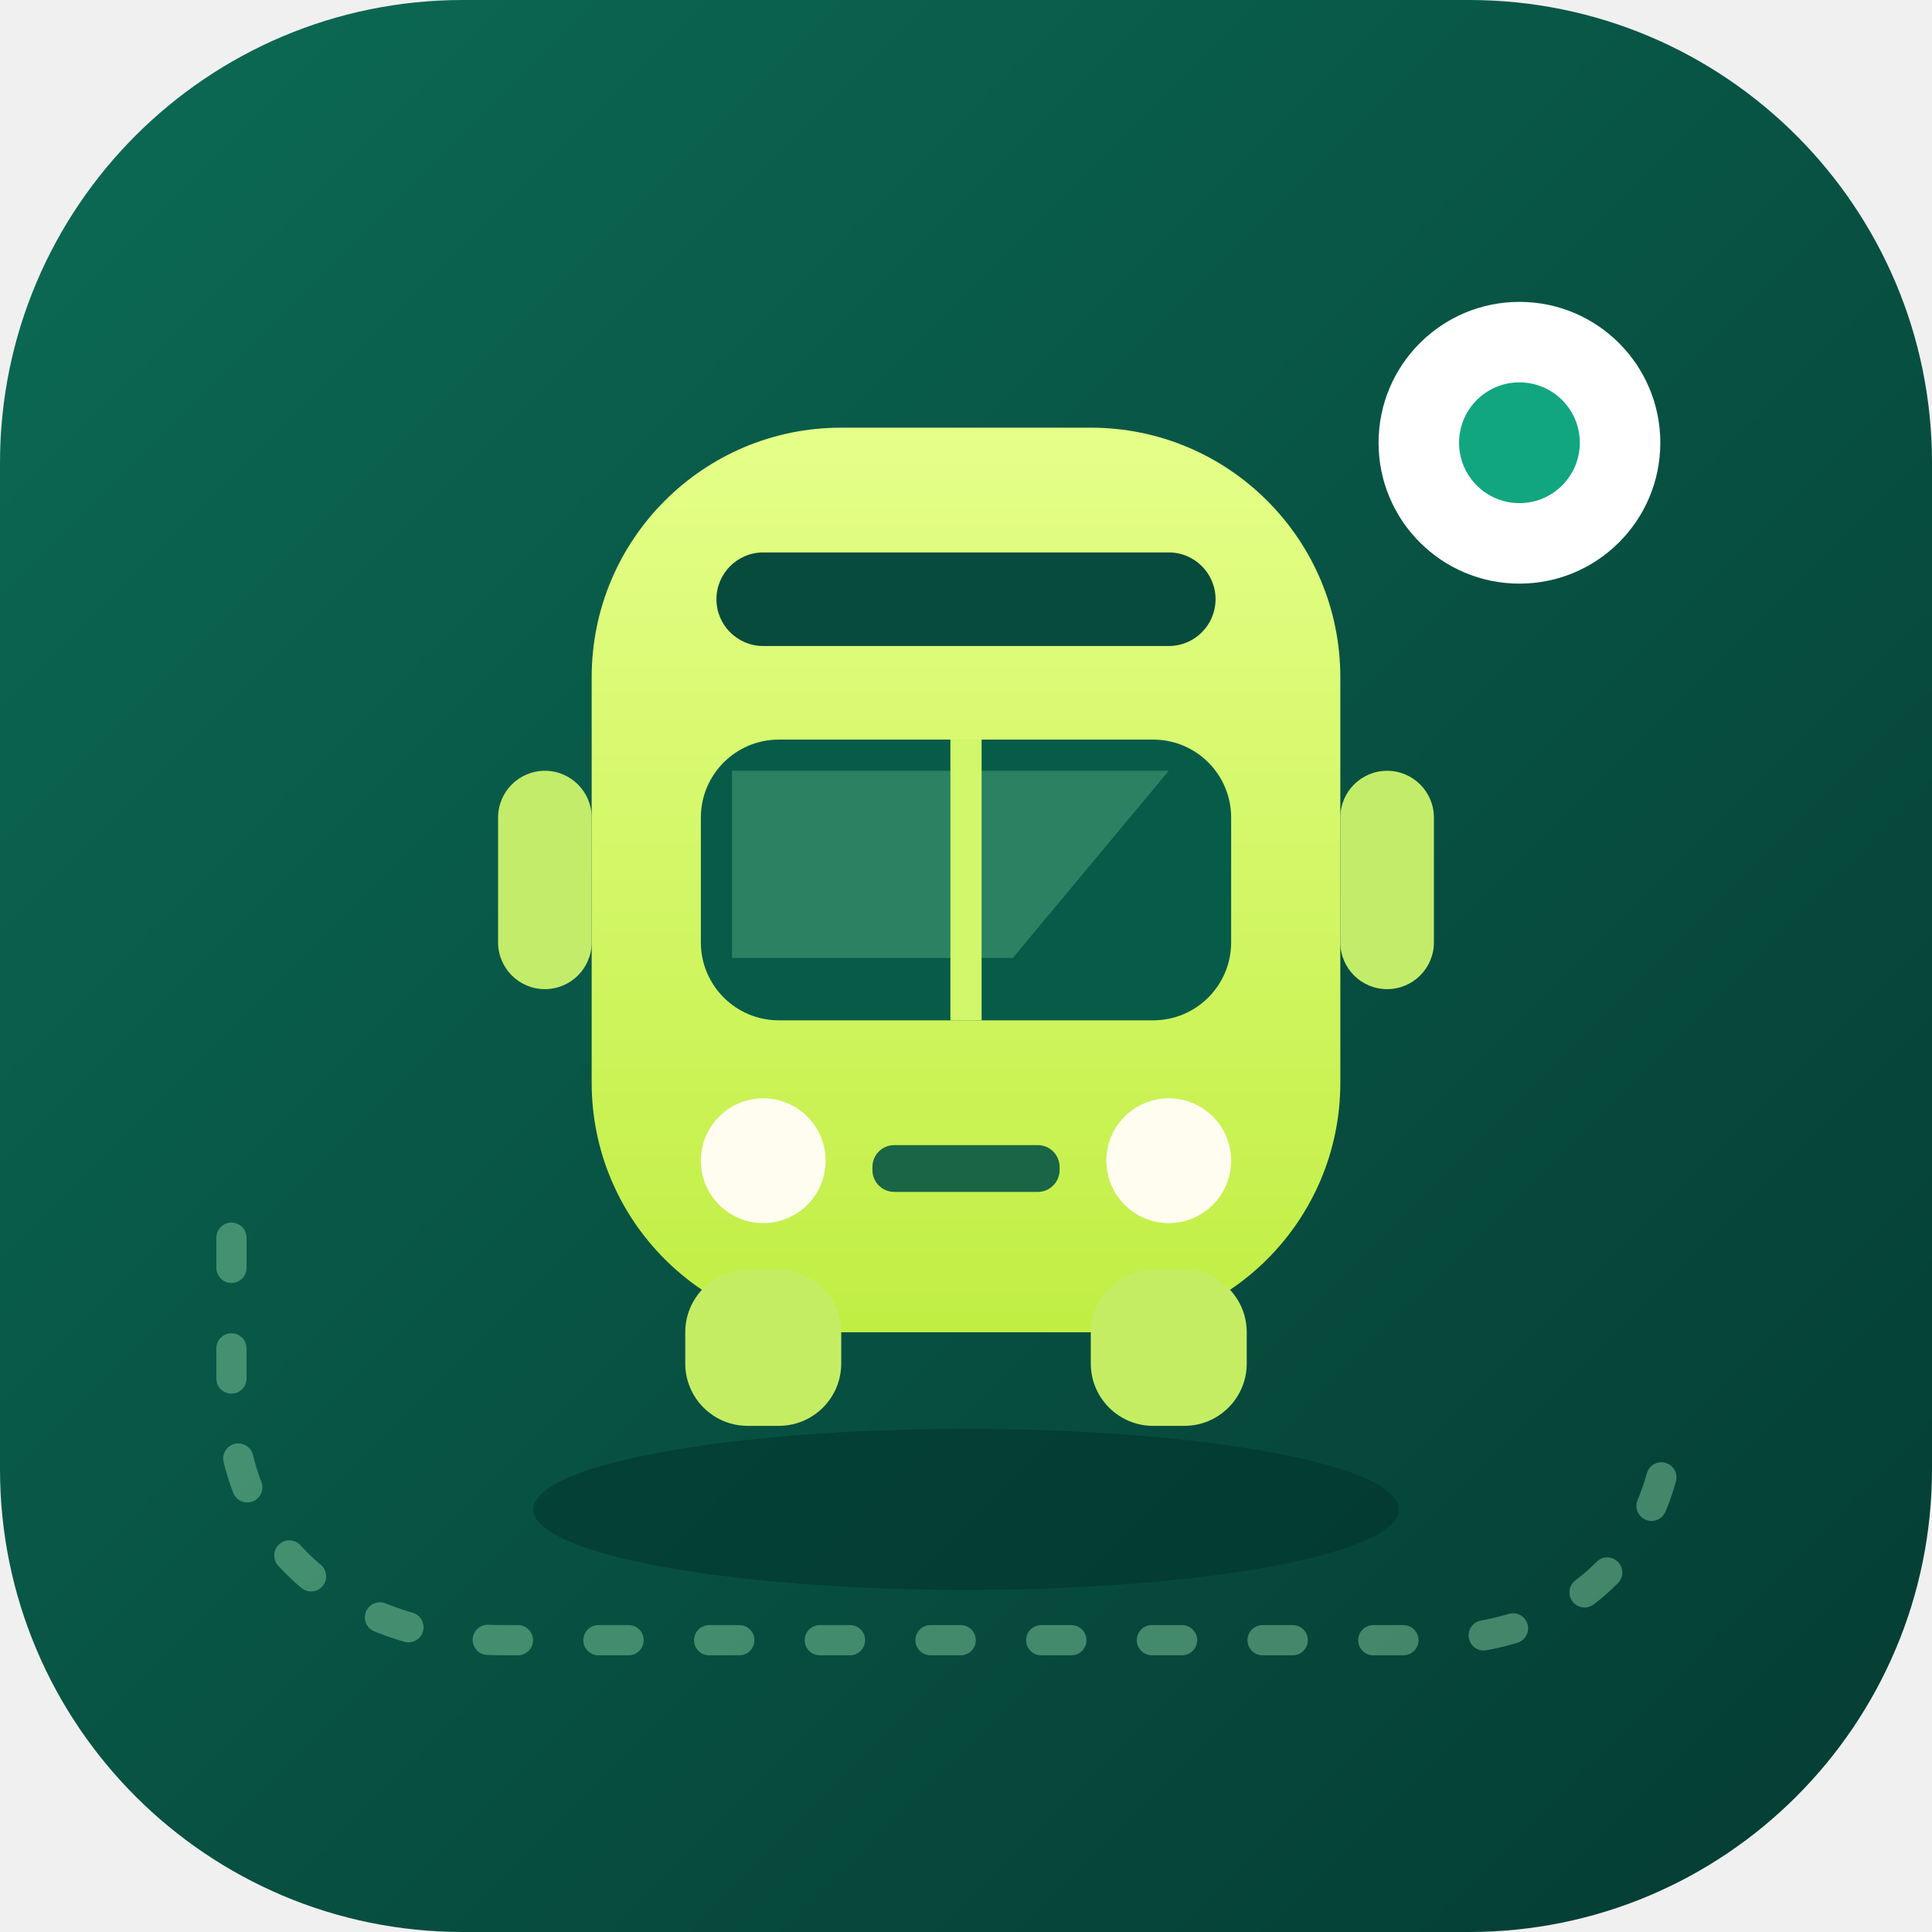
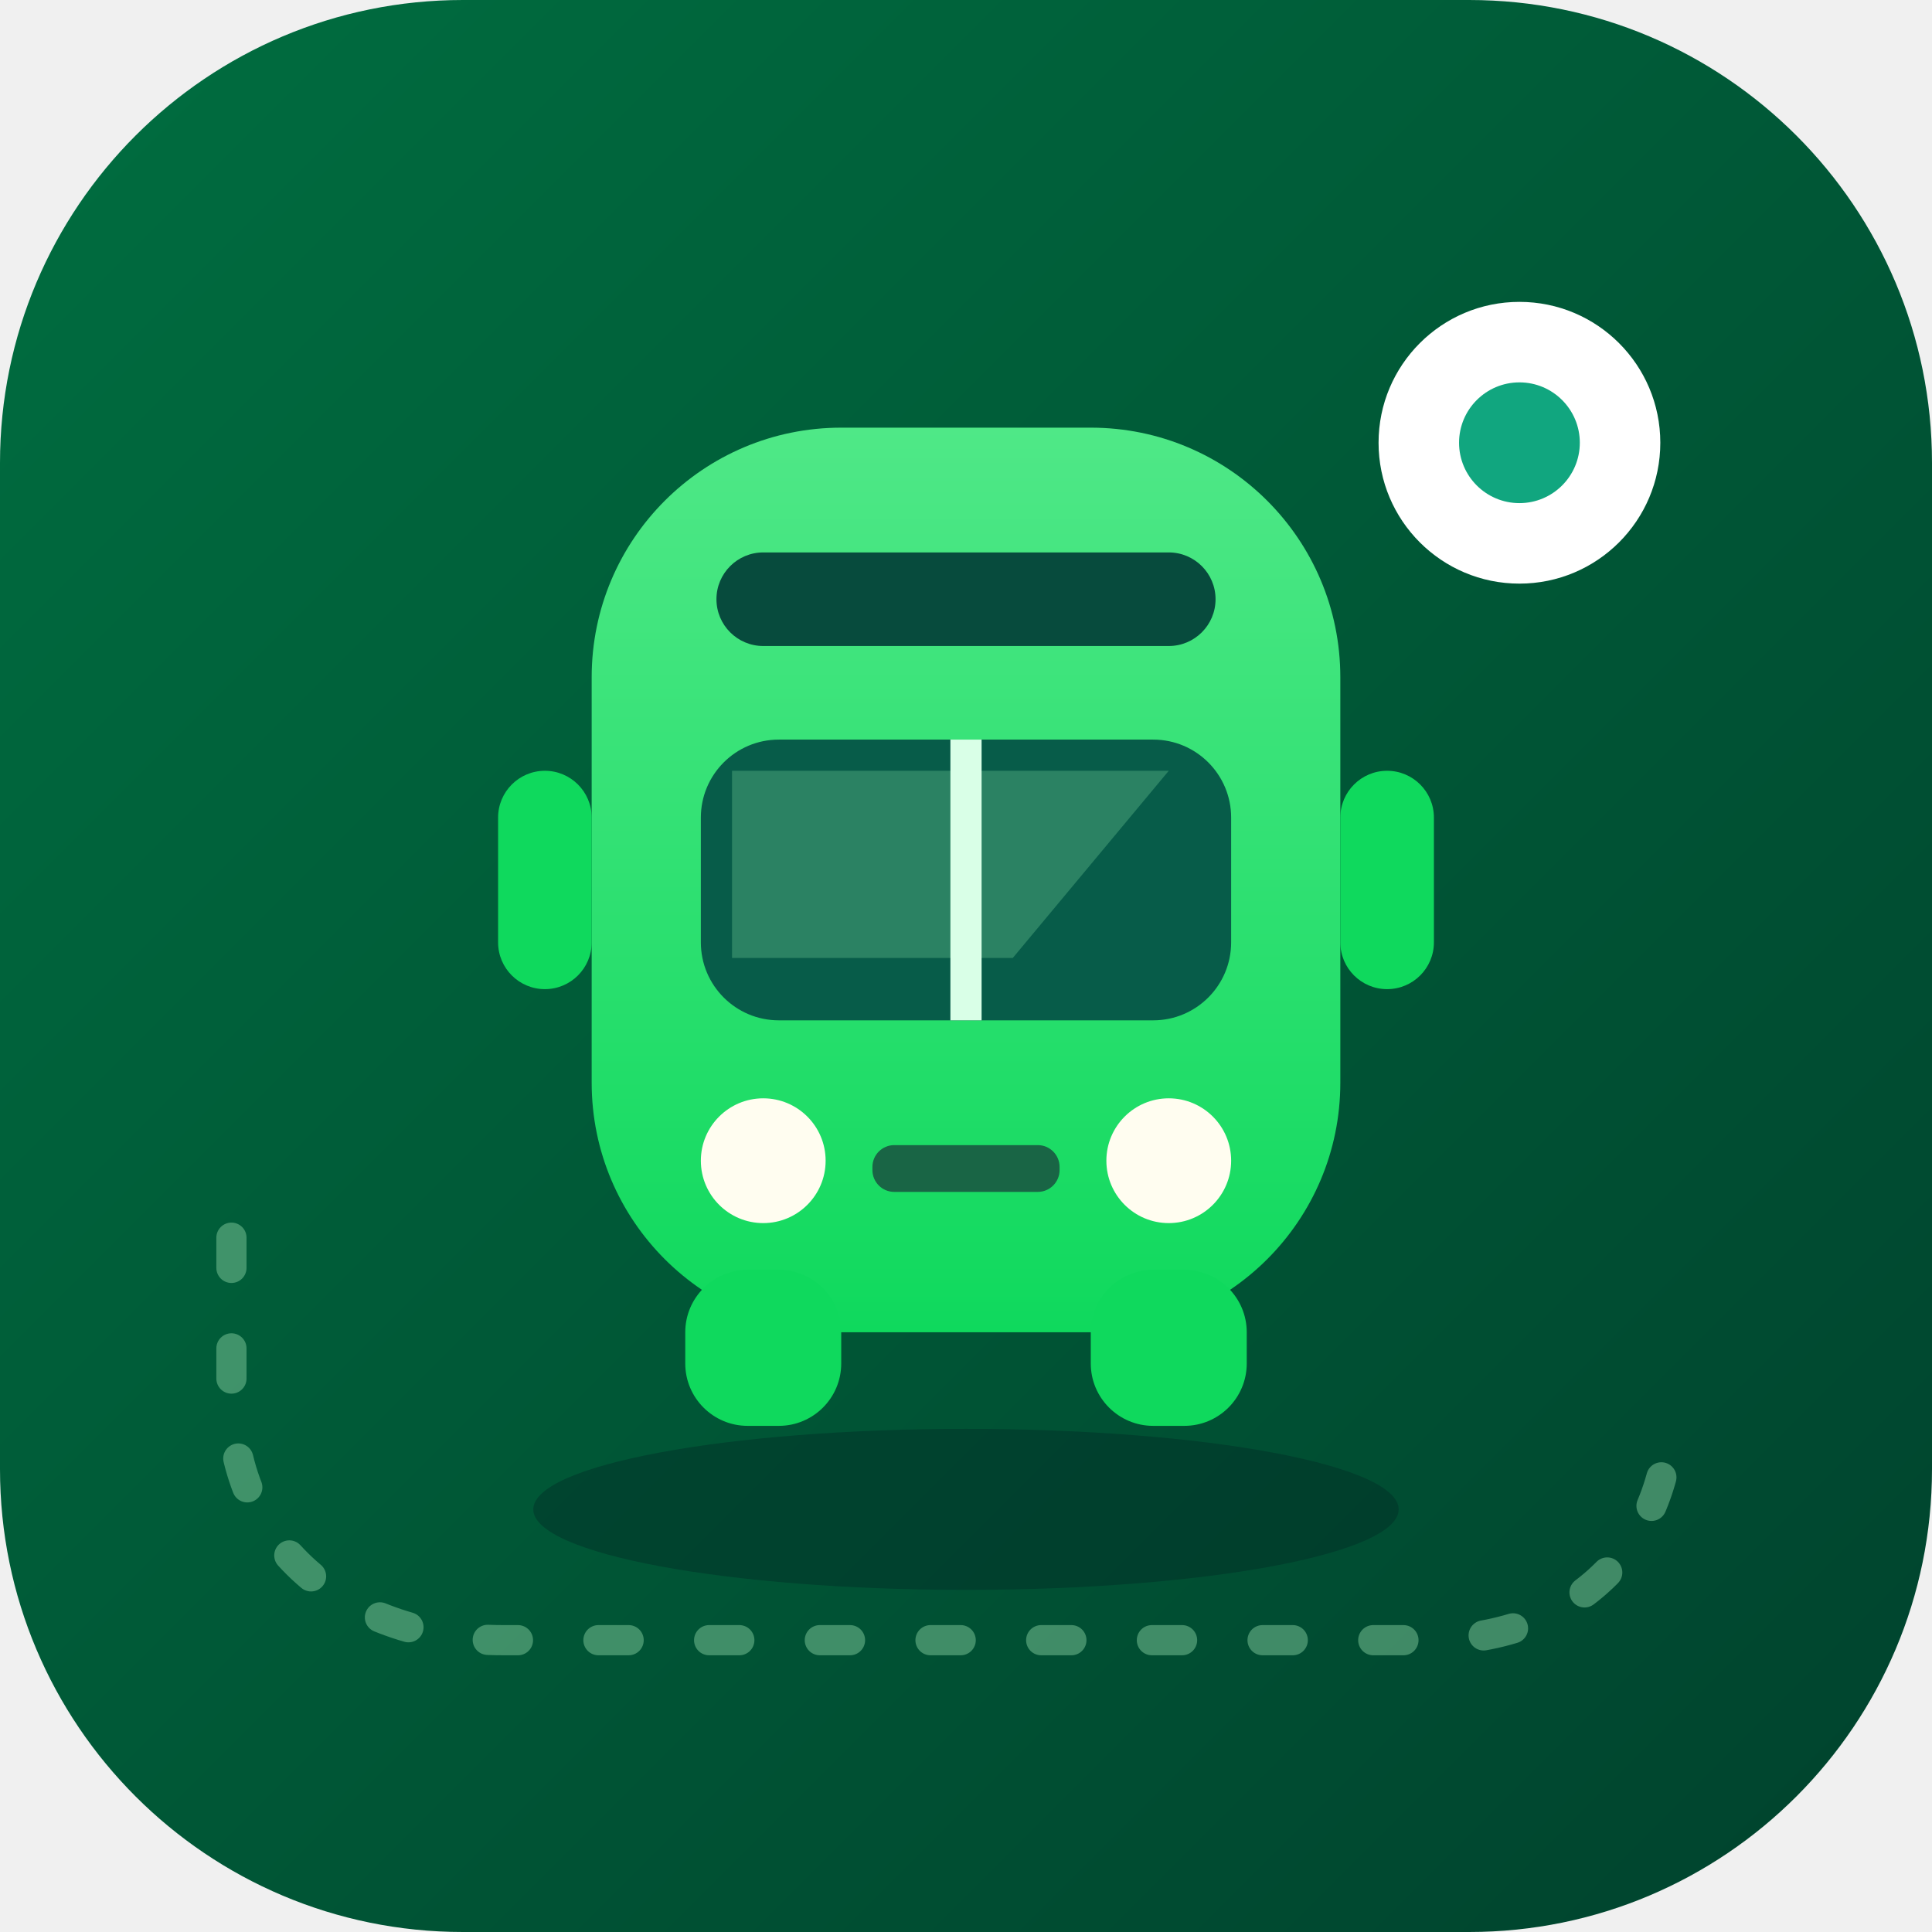
<svg xmlns="http://www.w3.org/2000/svg" width="192" height="192" viewBox="0 0 192 192">
  <defs>
    <linearGradient id="bg" x2="1" y2="1">
-       <stop stop-color="#0c6b55" />
-       <stop offset="1" stop-color="#043b32" />
+       <stop stop-color="#006e40" />
+       <stop offset="1" stop-color="#00422d" />
    </linearGradient>
    <linearGradient id="body" x2="0" y2="1">
-       <stop stop-color="#e5ff89" />
-       <stop offset="1" stop-color="#c1ee43" />
+       <stop stop-color="#4fe887" />
+       <stop offset="1" stop-color="#0fd95d" />
    </linearGradient>
  </defs>
  <rect width="192" height="192" rx="46" fill="url(#bg)" />
  <path d="M23 123v16c0 15 12 24 27 24h92c15 0 24-10 24-23" fill="none" stroke="#7fc99b" stroke-width="3" stroke-dasharray="3 8" stroke-linecap="round" opacity=".5" />
  <ellipse cx="96" cy="150" rx="43" ry="8" fill="#012c26" opacity=".45" />
  <g transform="translate(34 27) scale(3.1)">
    <rect x="8" y="5" width="24" height="29" rx="8" fill="url(#body)" />
    <rect x="12" y="9" width="16" height="3" rx="1.5" fill="#074b3d" />
    <rect x="11.5" y="15" width="17" height="9" rx="2.5" fill="#075c49" />
    <path d="M12.5 16h14l-5 6h-9z" fill="#2b8263" />
-     <path d="M20 15v9" stroke="#d2f76a" stroke-width="1" />
-     <rect x="5" y="16" width="3" height="7" rx="1.5" fill="#c3ec6a" />
-     <rect x="32" y="16" width="3" height="7" rx="1.5" fill="#c3ec6a" />
+     <path d="M20 15v9" stroke="#d9ffe7" stroke-width="1" />
+     <rect x="5" y="16" width="3" height="7" rx="1.5" fill="#0fd95d" />
+     <rect x="32" y="16" width="3" height="7" rx="1.5" fill="#0fd95d" />
    <circle cx="13.5" cy="28.5" r="2" fill="#fffdf0" />
    <circle cx="26.5" cy="28.5" r="2" fill="#fffdf0" />
-     <rect x="11" y="32" width="5" height="5" rx="2" fill="#c5ed64" />
-     <rect x="24" y="32" width="5" height="5" rx="2" fill="#c5ed64" />
+     <rect x="11" y="32" width="5" height="5" rx="2" fill="#0fd95d" />
+     <rect x="24" y="32" width="5" height="5" rx="2" fill="#0fd95d" />
    <rect x="17" y="28" width="6" height="1.5" rx=".7" fill="#196545" />
  </g>
  <circle cx="151" cy="44" r="14" fill="#fff" />
  <circle cx="151" cy="44" r="6" fill="#11a67f" />
</svg>
